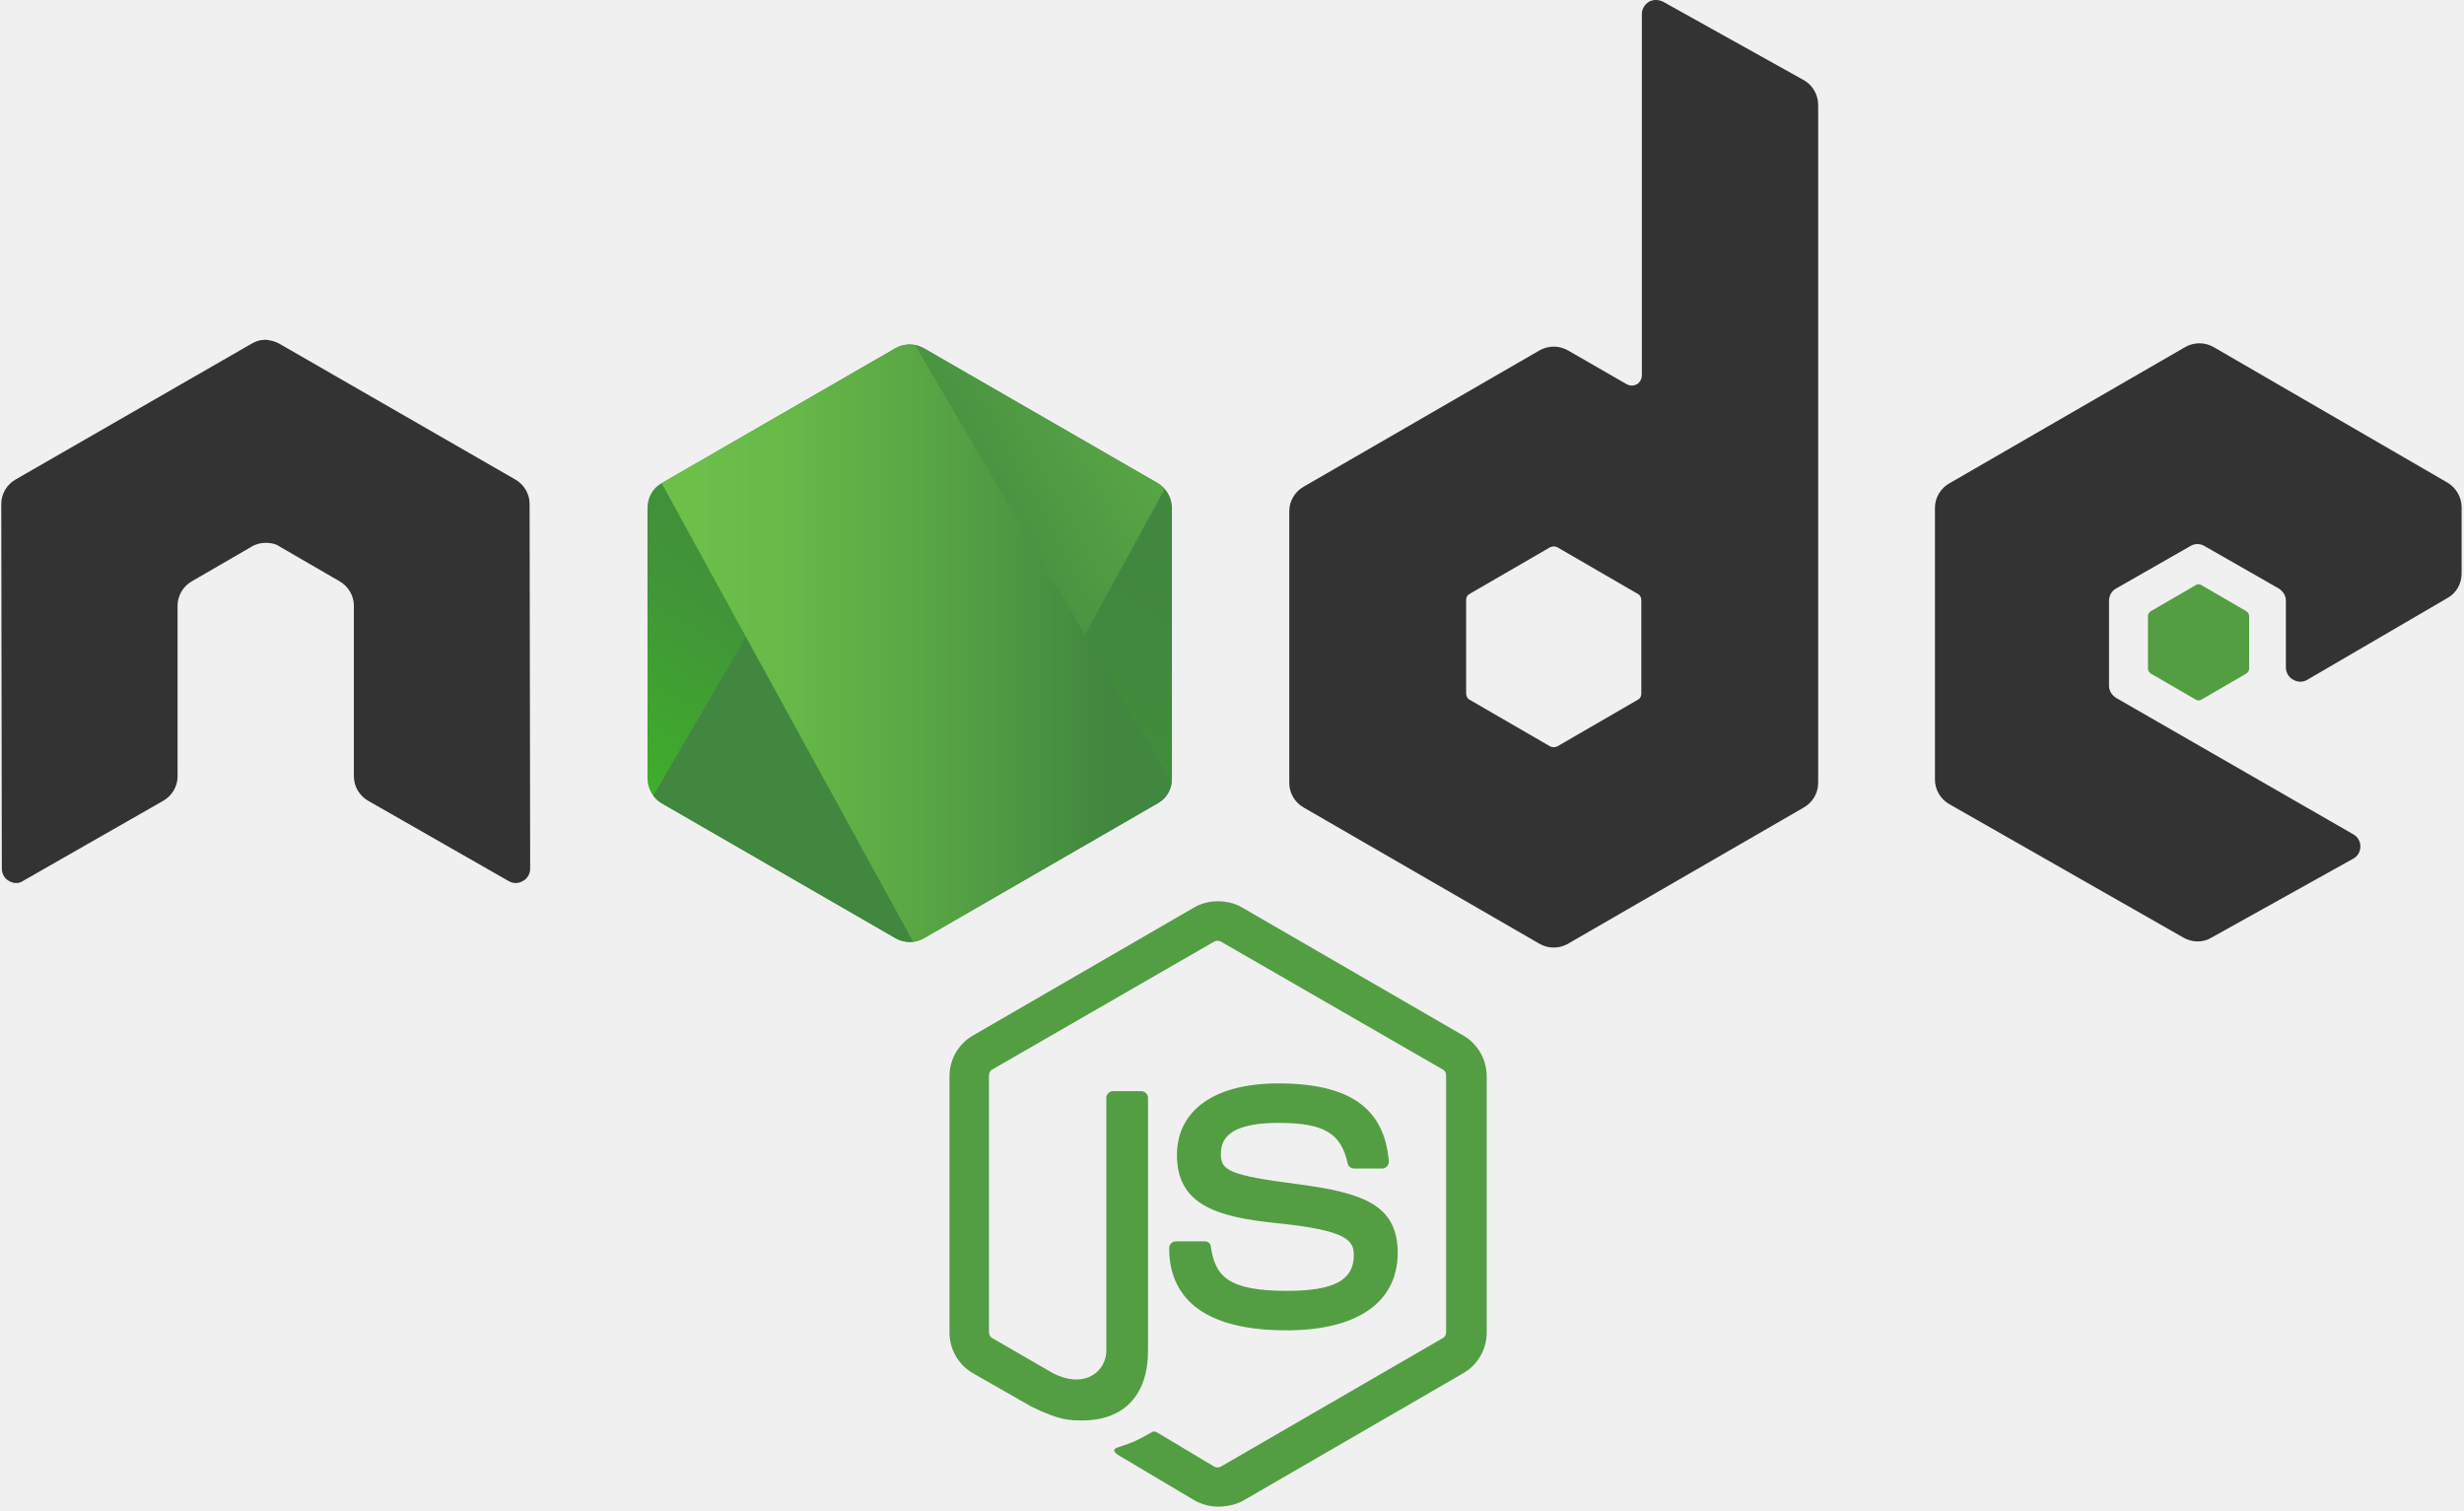
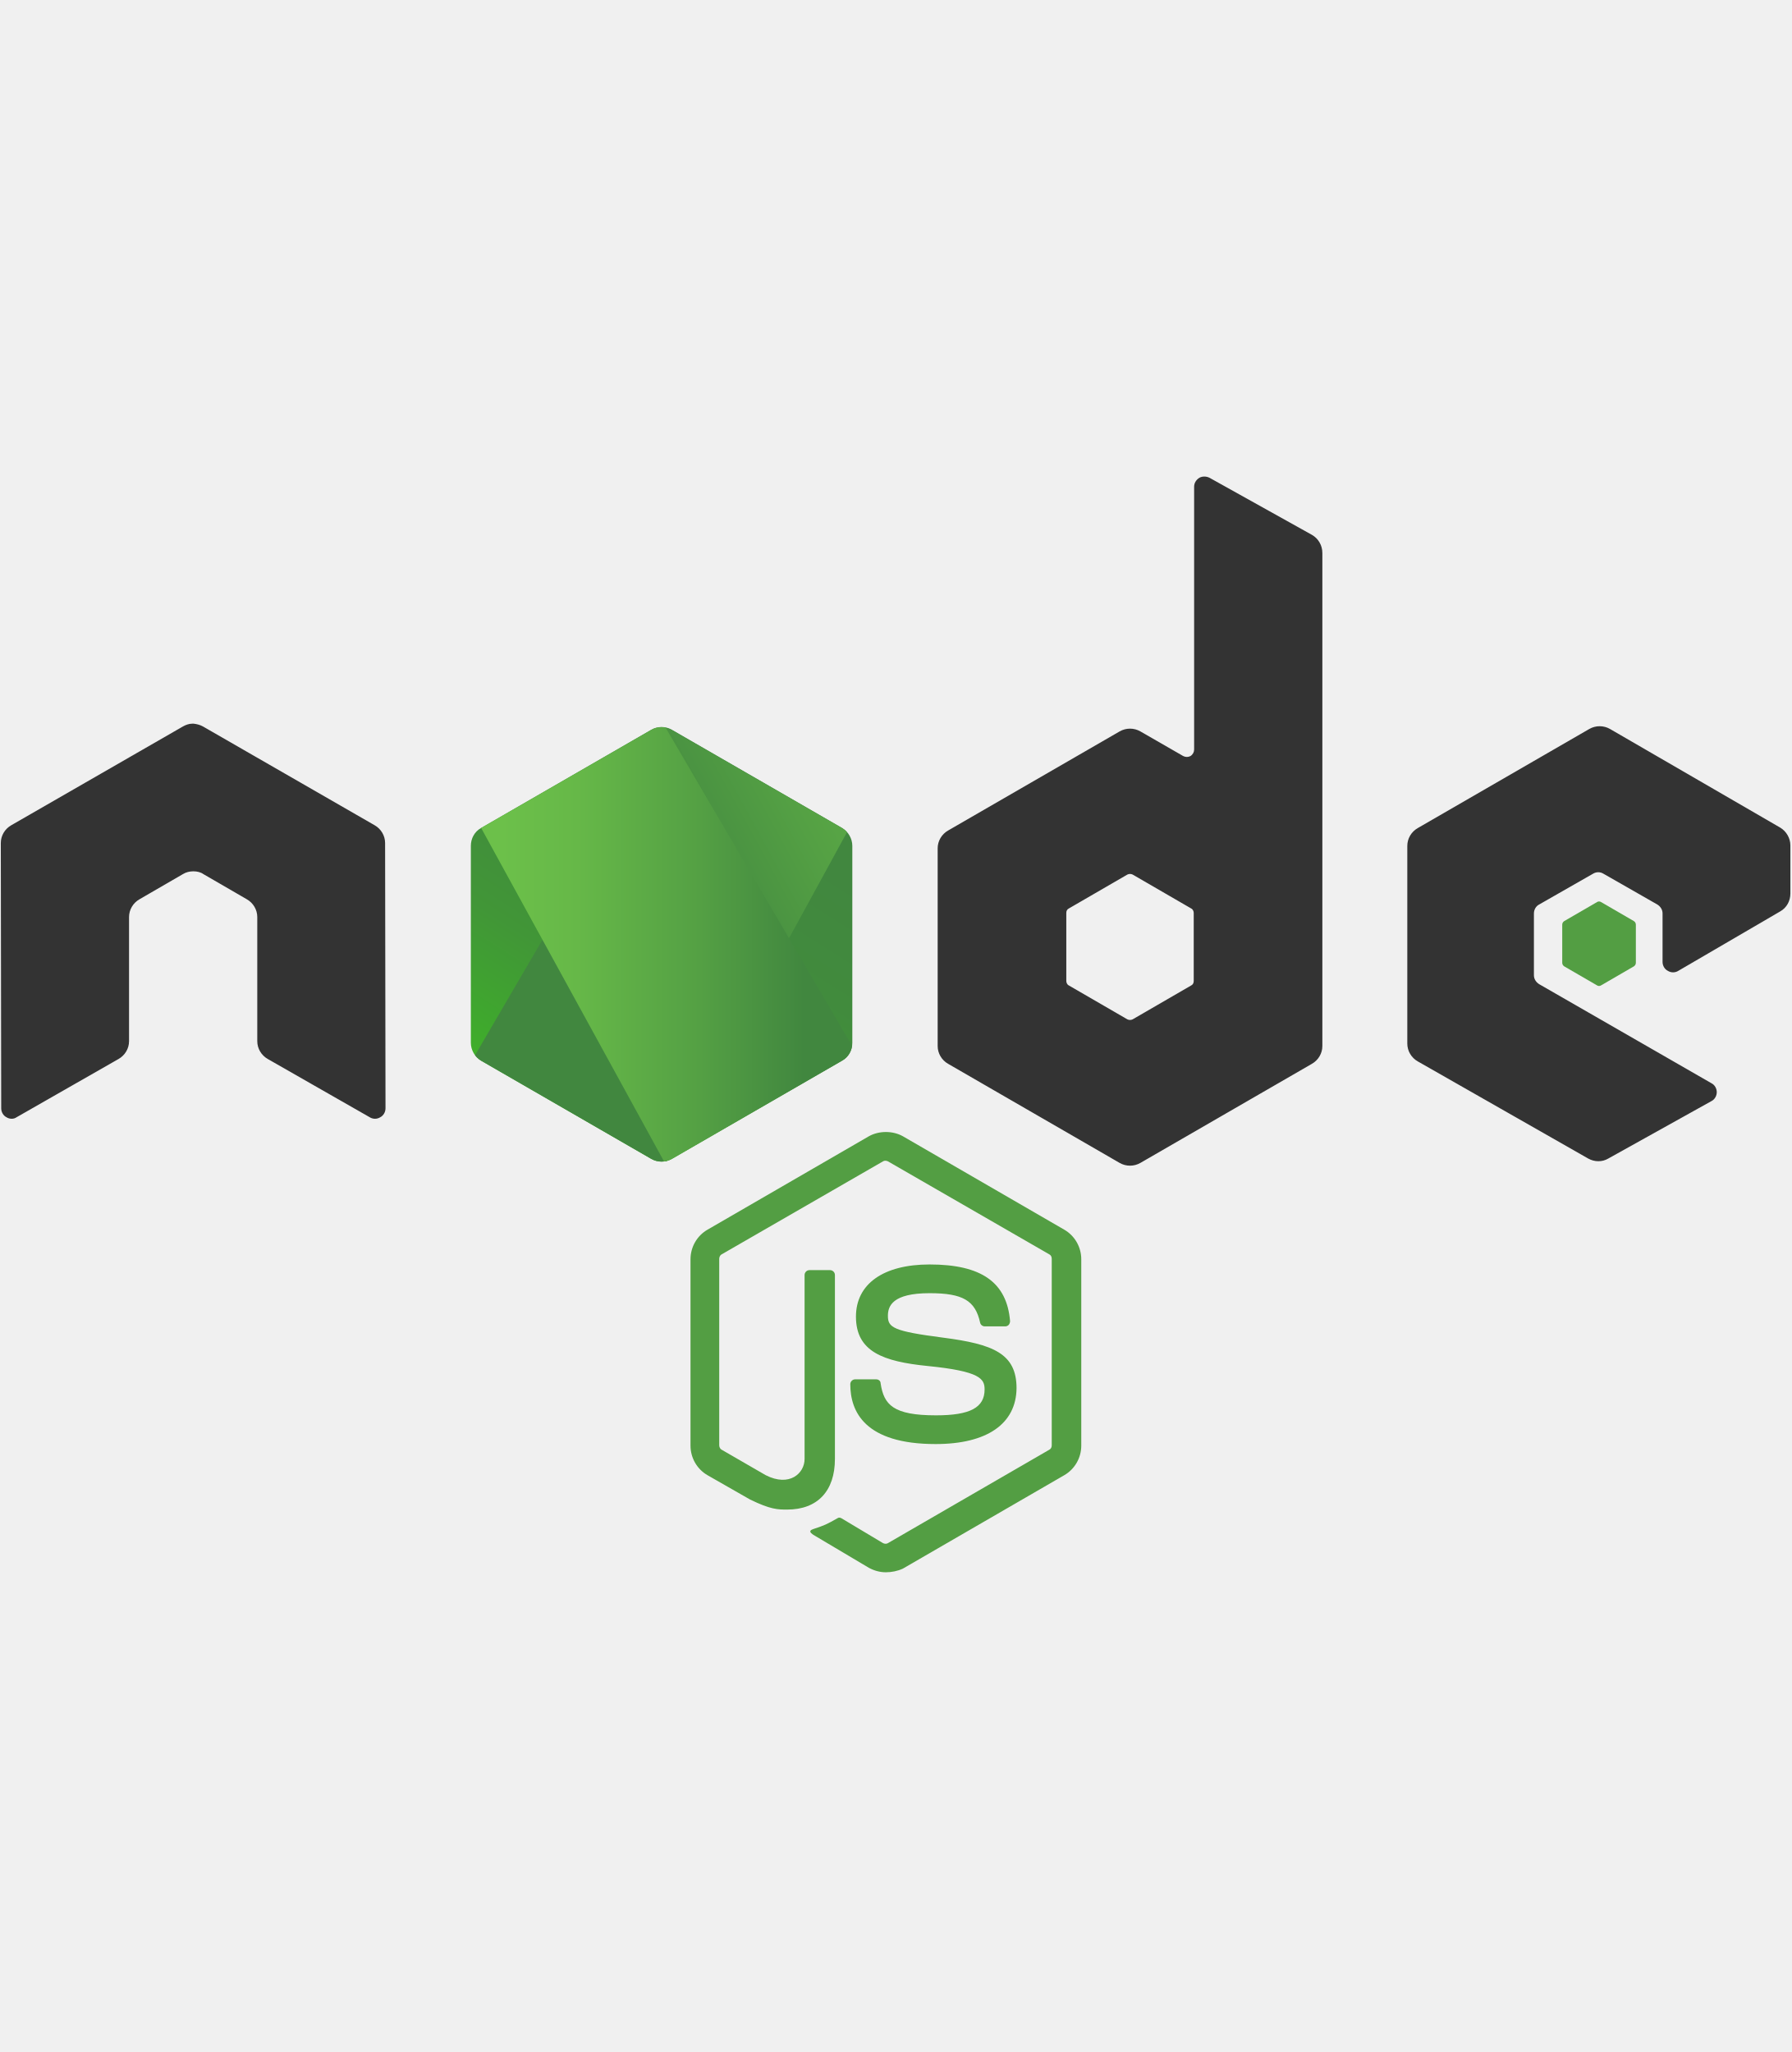
- <svg xmlns="http://www.w3.org/2000/svg" xmlns:xlink="http://www.w3.org/1999/xlink" width="2500" height="1533" viewBox="0 0 512 314" preserveAspectRatio="xMidYMid">
+ <svg xmlns="http://www.w3.org/2000/svg" xmlns:xlink="http://www.w3.org/1999/xlink" height="2500" width="2183" viewBox="0 0 512 314" preserveAspectRatio="xMidYMid">
  <defs>
    <linearGradient x1="68.188%" y1="17.487%" x2="27.823%" y2="89.755%" id="b">
      <stop stop-color="#41873F" offset="0%" />
      <stop stop-color="#418B3D" offset="32.88%" />
      <stop stop-color="#419637" offset="63.52%" />
      <stop stop-color="#3FA92D" offset="93.19%" />
      <stop stop-color="#3FAE2A" offset="100%" />
    </linearGradient>
    <path id="a" d="M57.903 1.85a5.957 5.957 0 0 0-5.894 0L3.352 29.933c-1.85 1.04-2.89 3.005-2.89 5.085v56.286c0 2.08 1.156 4.045 2.89 5.085l48.657 28.085a5.957 5.957 0 0 0 5.894 0l48.658-28.085c1.849-1.04 2.89-3.005 2.89-5.085V35.019c0-2.08-1.157-4.045-2.89-5.085L57.903 1.85z" />
    <linearGradient x1="43.277%" y1="55.169%" x2="159.245%" y2="-18.306%" id="d">
      <stop stop-color="#41873F" offset="13.76%" />
      <stop stop-color="#54A044" offset="40.32%" />
      <stop stop-color="#66B848" offset="71.36%" />
      <stop stop-color="#6CC04A" offset="90.81%" />
    </linearGradient>
    <linearGradient x1="-4413.77%" y1="13.43%" x2="5327.93%" y2="13.43%" id="e">
      <stop stop-color="#6CC04A" offset="9.192%" />
      <stop stop-color="#66B848" offset="28.64%" />
      <stop stop-color="#54A044" offset="59.68%" />
      <stop stop-color="#41873F" offset="86.24%" />
    </linearGradient>
    <linearGradient x1="-4.389%" y1="49.997%" x2="101.499%" y2="49.997%" id="f">
      <stop stop-color="#6CC04A" offset="9.192%" />
      <stop stop-color="#66B848" offset="28.64%" />
      <stop stop-color="#54A044" offset="59.68%" />
      <stop stop-color="#41873F" offset="86.24%" />
    </linearGradient>
    <linearGradient x1="-9713.77%" y1="36.21%" x2="27.93%" y2="36.21%" id="g">
      <stop stop-color="#6CC04A" offset="9.192%" />
      <stop stop-color="#66B848" offset="28.64%" />
      <stop stop-color="#54A044" offset="59.68%" />
      <stop stop-color="#41873F" offset="86.24%" />
    </linearGradient>
    <linearGradient x1="-103.861%" y1="50.275%" x2="100.797%" y2="50.275%" id="h">
      <stop stop-color="#6CC04A" offset="9.192%" />
      <stop stop-color="#66B848" offset="28.64%" />
      <stop stop-color="#54A044" offset="59.68%" />
      <stop stop-color="#41873F" offset="86.24%" />
    </linearGradient>
    <linearGradient x1="130.613%" y1="-211.069%" x2="4.393%" y2="201.605%" id="i">
      <stop stop-color="#41873F" offset="0%" />
      <stop stop-color="#418B3D" offset="32.88%" />
      <stop stop-color="#419637" offset="63.52%" />
      <stop stop-color="#3FA92D" offset="93.19%" />
      <stop stop-color="#3FAE2A" offset="100%" />
    </linearGradient>
  </defs>
  <g fill="none">
    <path d="M253.11 313.094c-1.733 0-3.351-.462-4.854-1.271l-15.371-9.13c-2.312-1.272-1.156-1.734-.462-1.965 3.12-1.04 3.698-1.272 6.934-3.12.347-.232.81-.116 1.156.115l11.789 7.05c.462.231 1.04.231 1.386 0l46.115-26.698c.462-.231.694-.694.694-1.271v-53.28c0-.579-.232-1.04-.694-1.272l-46.115-26.582c-.462-.232-1.04-.232-1.386 0l-46.115 26.582c-.462.231-.694.809-.694 1.271v53.28c0 .463.232 1.04.694 1.272l12.598 7.281c6.819 3.467 11.095-.578 11.095-4.623v-52.587c0-.693.578-1.387 1.387-1.387h5.894c.694 0 1.387.578 1.387 1.387v52.587c0 9.13-4.97 14.447-13.638 14.447-2.658 0-4.738 0-10.633-2.89l-12.135-6.934c-3.005-1.733-4.854-4.97-4.854-8.437v-53.28c0-3.467 1.849-6.704 4.854-8.437l46.114-26.698c2.89-1.618 6.82-1.618 9.709 0l46.114 26.698c3.005 1.733 4.855 4.97 4.855 8.437v53.28c0 3.467-1.85 6.704-4.855 8.437l-46.114 26.698c-1.503.694-3.236 1.04-4.854 1.04zm14.216-36.637c-20.225 0-24.386-9.246-24.386-17.105 0-.694.578-1.387 1.387-1.387h6.01c.693 0 1.271.462 1.271 1.156.925 6.125 3.583 9.13 15.834 9.13 9.708 0 13.87-2.196 13.87-7.397 0-3.005-1.157-5.2-16.297-6.703-12.598-1.272-20.457-4.045-20.457-14.1 0-9.362 7.86-14.91 21.035-14.91 14.793 0 22.075 5.086 23 16.18 0 .348-.116.694-.347 1.041-.232.231-.578.462-.925.462h-6.01c-.578 0-1.156-.462-1.271-1.04-1.387-6.356-4.97-8.437-14.447-8.437-10.633 0-11.905 3.699-11.905 6.472 0 3.352 1.503 4.392 15.834 6.241 14.216 1.85 20.92 4.508 20.92 14.447-.116 10.171-8.437 15.95-23.116 15.95z" fill="#539E43" />
    <path d="M110.028 104.712c0-2.08-1.156-4.046-3.005-5.086l-49.004-28.2c-.81-.463-1.734-.694-2.658-.81h-.463c-.924 0-1.849.347-2.658.81l-49.004 28.2c-1.85 1.04-3.005 3.005-3.005 5.086l.116 75.817c0 1.04.578 2.08 1.502 2.543.925.578 2.08.578 2.89 0l29.125-16.643c1.849-1.04 3.005-3.005 3.005-5.085v-35.482c0-2.08 1.155-4.045 3.005-5.085l12.366-7.166c.925-.578 1.965-.81 3.005-.81 1.04 0 2.08.232 2.89.81l12.366 7.166c1.85 1.04 3.005 3.004 3.005 5.085v35.482c0 2.08 1.156 4.045 3.005 5.085l29.125 16.643c.925.578 2.08.578 3.005 0 .925-.463 1.503-1.503 1.503-2.543l-.116-75.817zM345.571.347c-.924-.463-2.08-.463-2.89 0-.924.578-1.502 1.502-1.502 2.542v75.125c0 .693-.346 1.386-1.04 1.849-.693.346-1.387.346-2.08 0l-12.251-7.05a5.957 5.957 0 0 0-5.895 0l-49.004 28.316c-1.849 1.04-3.005 3.005-3.005 5.085v56.516c0 2.08 1.156 4.046 3.005 5.086l49.004 28.316a5.957 5.957 0 0 0 5.895 0l49.004-28.316c1.849-1.04 3.005-3.005 3.005-5.086V21.844c0-2.196-1.156-4.16-3.005-5.201L345.572.347zm-4.507 143.776c0 .578-.231 1.04-.694 1.271l-16.758 9.708a1.714 1.714 0 0 1-1.503 0l-16.758-9.708c-.463-.231-.694-.809-.694-1.271v-19.417c0-.578.231-1.04.694-1.271l16.758-9.709a1.714 1.714 0 0 1 1.503 0l16.758 9.709c.463.23.694.809.694 1.271v19.417zM508.648 124.244c1.85-1.04 2.89-3.005 2.89-5.086v-13.753c0-2.08-1.156-4.045-2.89-5.085l-48.657-28.2a5.957 5.957 0 0 0-5.894 0l-49.004 28.315c-1.85 1.04-3.005 3.005-3.005 5.086v56.516c0 2.08 1.155 4.045 3.005 5.085l48.657 27.738c1.85 1.04 4.045 1.04 5.779 0L489 178.45c.925-.463 1.503-1.503 1.503-2.543 0-1.04-.578-2.08-1.503-2.543l-49.235-28.316c-.924-.577-1.502-1.502-1.502-2.542v-17.683c0-1.04.578-2.08 1.502-2.543l15.372-8.784a2.821 2.821 0 0 1 3.005 0l15.371 8.784c.925.578 1.503 1.502 1.503 2.543v13.869c0 1.04.578 2.08 1.502 2.542.925.578 2.08.578 3.005 0l29.125-16.99z" fill="#333" />
    <path d="M456.293 121.586a1.05 1.05 0 0 1 1.155 0l9.362 5.432c.347.23.578.577.578 1.04v10.864c0 .462-.231.809-.578 1.04l-9.362 5.432a1.05 1.05 0 0 1-1.155 0l-9.362-5.432c-.347-.231-.578-.578-.578-1.04v-10.864c0-.463.231-.81.578-1.04l9.362-5.432z" fill="#539E43" />
    <g transform="translate(134.068 70.501)">
      <mask id="c" fill="#fff">
        <use xlink:href="#a" />
      </mask>
      <use fill="url(#b)" xlink:href="#a" />
      <g mask="url(#c)">
        <path d="M51.893 1.85L3.121 29.933C1.27 30.974 0 32.94 0 35.02v56.286c0 1.387.578 2.658 1.502 3.698L56.285 1.156c-1.387-.231-3.005-.116-4.392.693zM56.632 125.053c.462-.116.925-.347 1.387-.578l48.773-28.085c1.85-1.04 3.005-3.005 3.005-5.085V35.019c0-1.502-.694-3.005-1.734-4.045l-51.43 94.079z" />
        <path d="M106.676 29.934L57.788 1.85a8.025 8.025 0 0 0-1.503-.578L1.502 95.12a6.082 6.082 0 0 0 1.619 1.387l48.888 28.085c1.387.809 3.005 1.04 4.507.577l51.432-94.078c-.347-.462-.81-.81-1.272-1.156z" fill="url(#d)" />
      </g>
      <g mask="url(#c)">
        <path d="M109.797 91.305V35.019c0-2.08-1.271-4.045-3.12-5.085L57.786 1.85a5.106 5.106 0 0 0-1.848-.693l53.511 91.42c.231-.347.347-.809.347-1.271zM3.12 29.934C1.272 30.974 0 32.94 0 35.02v56.286c0 2.08 1.387 4.045 3.12 5.085l48.889 28.085c1.156.693 2.427.925 3.814.693L3.467 29.818l-.346.116z" />
        <path fill="url(#e)" fill-rule="evenodd" d="M50.391.809l-.693.347h.924l-.231-.347z" transform="translate(0 -9.246)" />
        <path d="M106.792 105.636c1.387-.809 2.427-2.196 2.89-3.698L56.053 10.402c-1.387-.231-2.89-.116-4.16.693L3.351 39.065l52.355 95.465a8.057 8.057 0 0 0 2.196-.693l48.889-28.2z" fill="url(#f)" fill-rule="evenodd" transform="translate(0 -9.246)" />
        <path fill="url(#g)" fill-rule="evenodd" d="M111.3 104.712l-.347-.578v.809l.346-.231z" transform="translate(0 -9.246)" />
        <path d="M106.792 105.636l-48.773 28.085a6.973 6.973 0 0 1-2.196.693l.925 1.734 54.089-31.32v-.694l-1.387-2.312c-.231 1.618-1.271 3.005-2.658 3.814z" fill="url(#h)" fill-rule="evenodd" transform="translate(0 -9.246)" />
        <path d="M106.792 105.636l-48.773 28.085a6.973 6.973 0 0 1-2.196.693l.925 1.734 54.089-31.32v-.694l-1.387-2.312c-.231 1.618-1.271 3.005-2.658 3.814z" fill="url(#i)" fill-rule="evenodd" transform="translate(0 -9.246)" />
      </g>
    </g>
  </g>
</svg>
